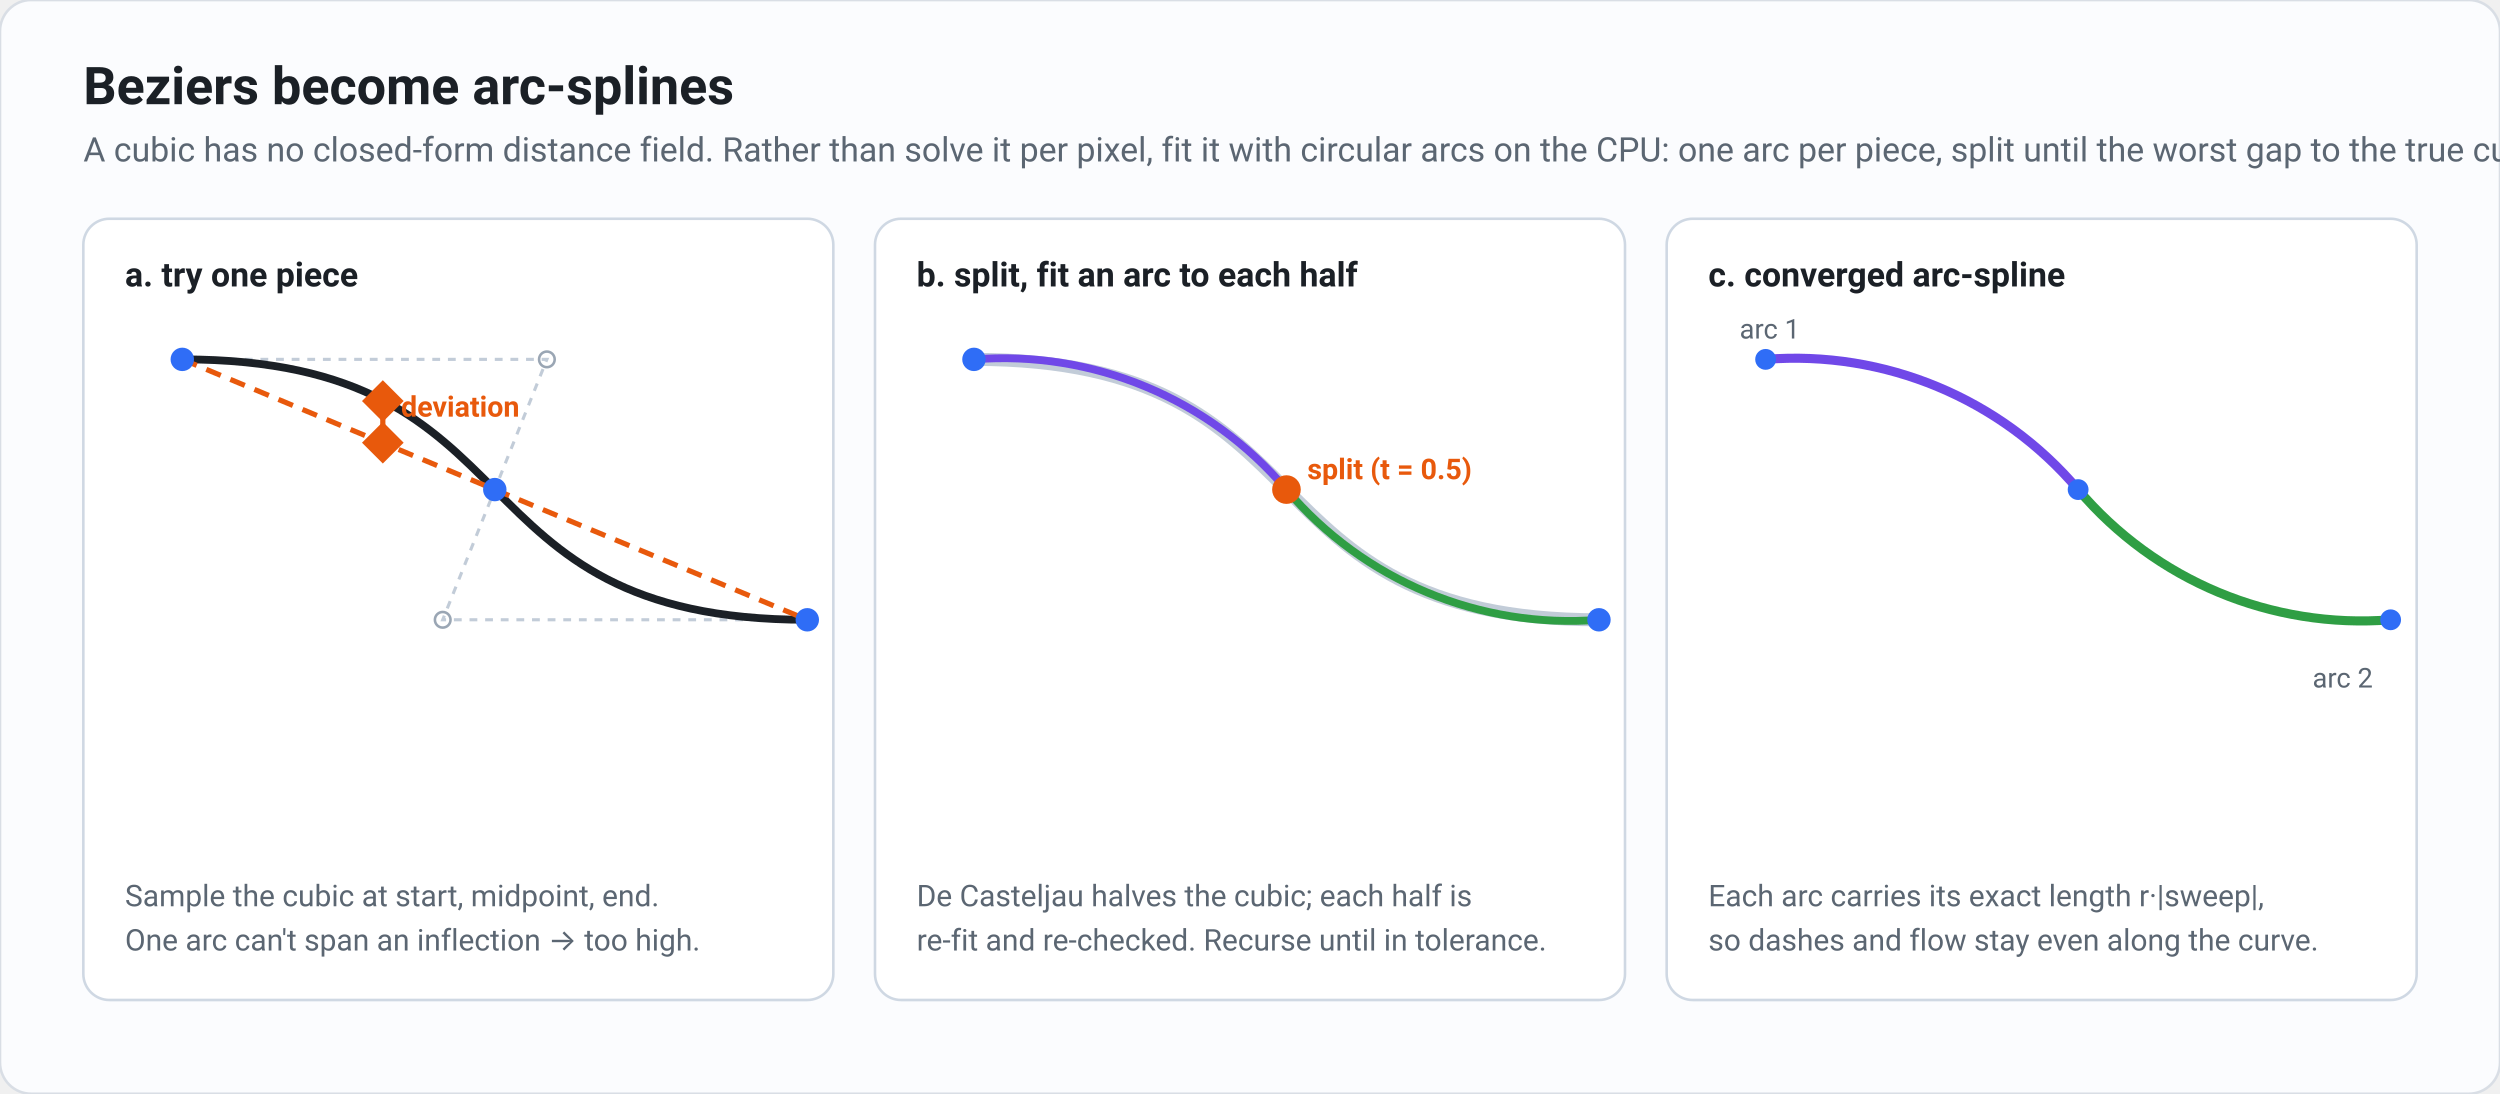
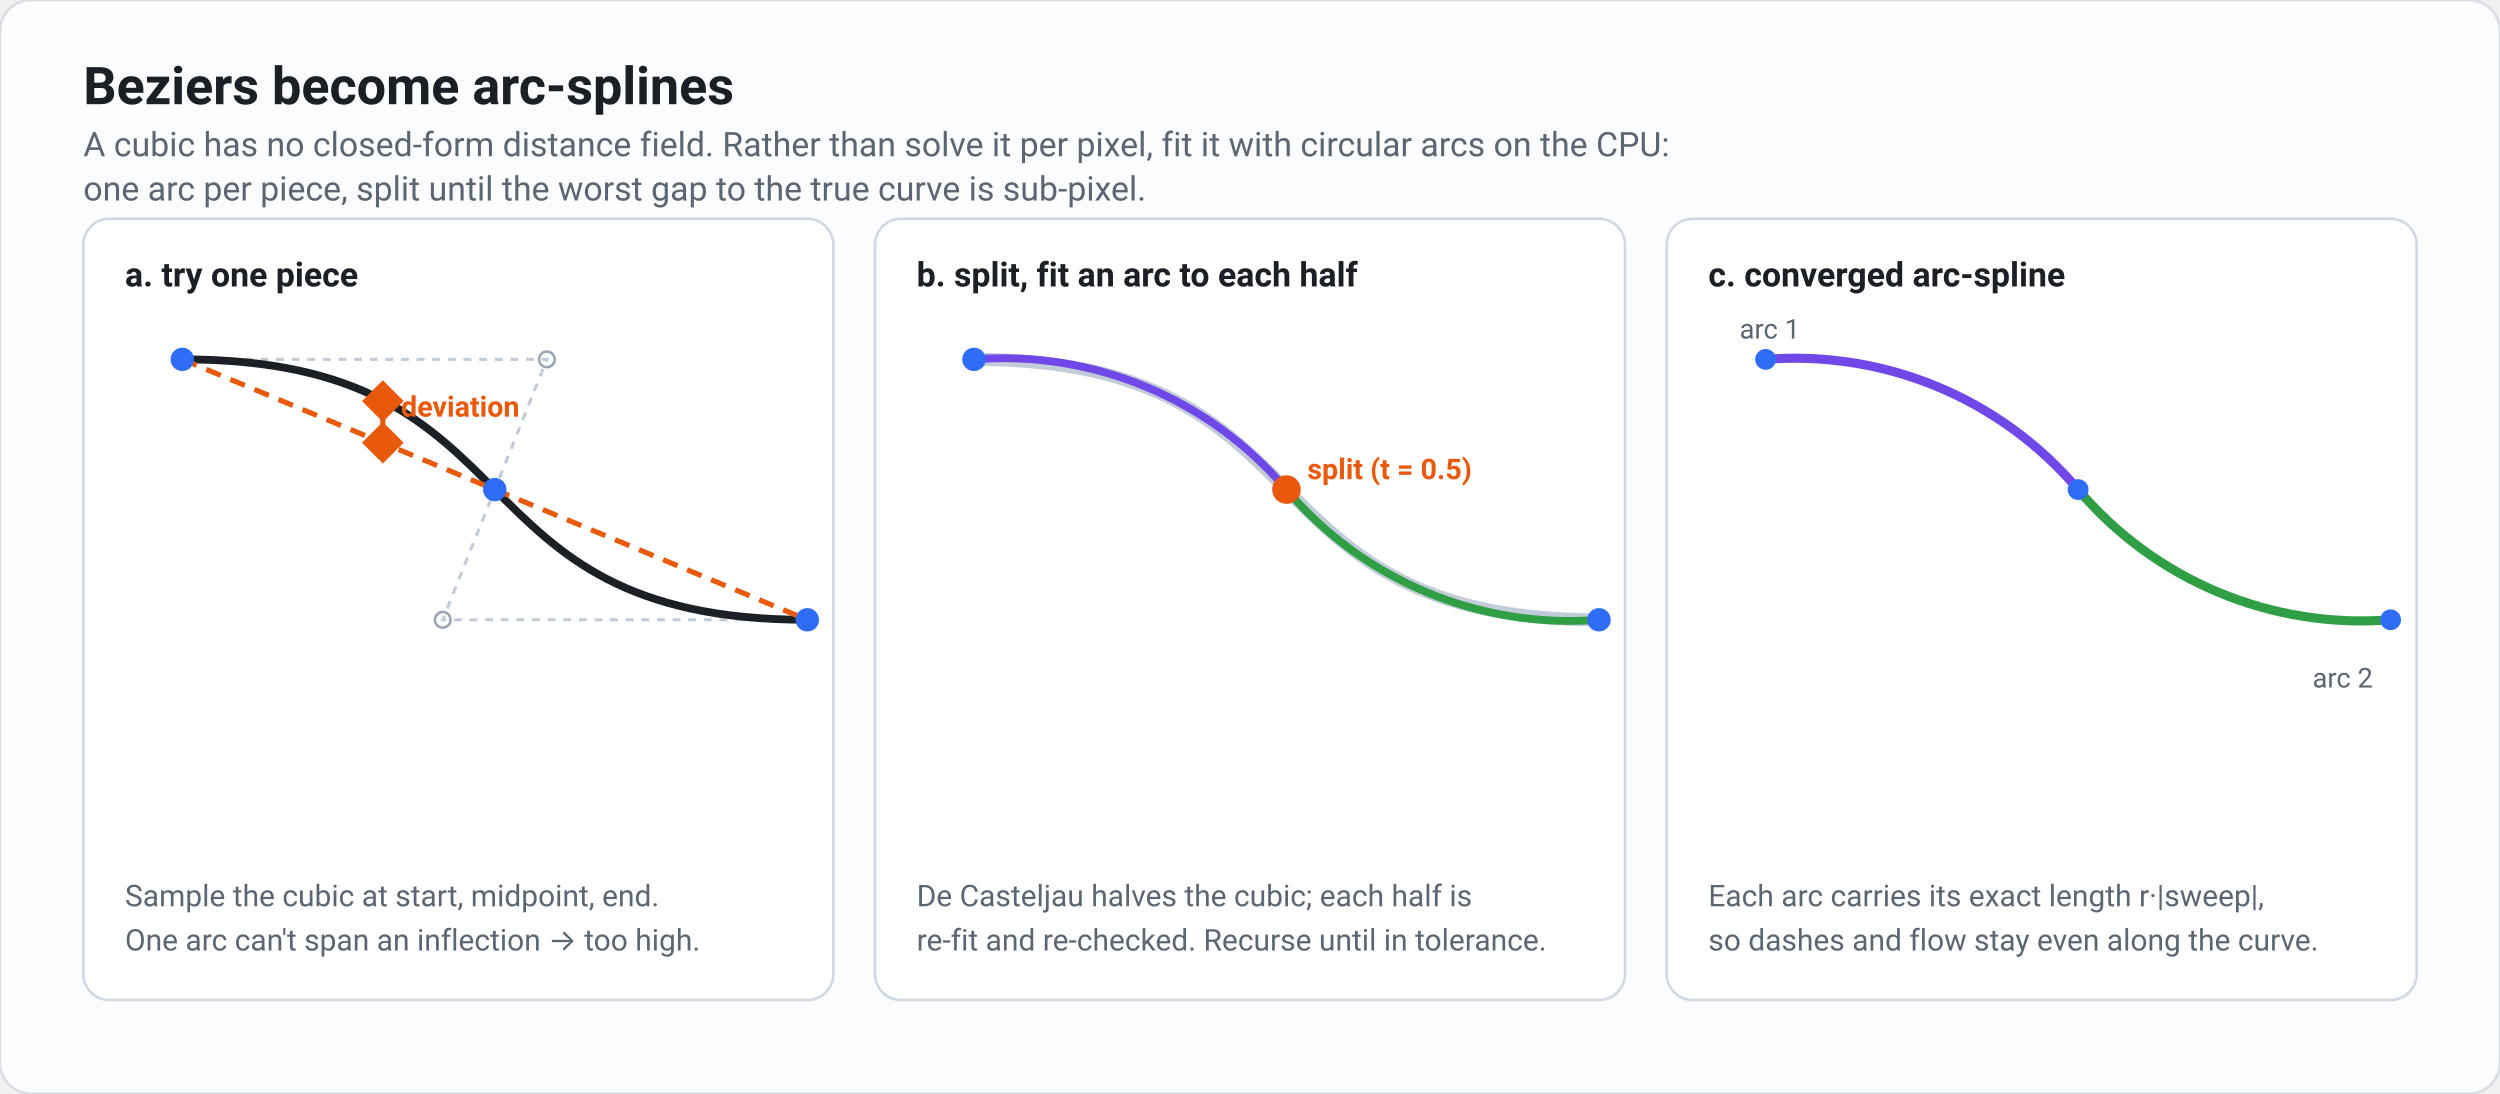
<svg xmlns="http://www.w3.org/2000/svg" viewBox="0 0 960 420" font-family="ui-sans-serif, -apple-system, Segoe UI, Roboto, sans-serif">
  <rect x="0" y="0" width="960" height="420" rx="12" fill="#fbfcfe" stroke="#d9dee5" />
  <text x="32" y="40" font-size="20" font-weight="700" fill="#1b2026">Beziers become arc-splines</text>
-   <text x="32" y="62" font-size="13" fill="#5b6672">A cubic has no closed-form distance field. Rather than solve it per pixel, fit it with circular arcs on the CPU: one arc per piece, split until the worst gap to the true curve is sub-pixel.</text>
+   <text x="32" y="60" font-size="13" fill="#5b6672">A cubic has no closed-form distance field. Rather than solve it per pixel, fit it with circular arcs on the CPU:</text>
+   <text x="32" y="77" font-size="13" fill="#5b6672">one arc per piece, split until the worst gap to the true curve is sub-pixel.</text>
  <defs>
    <marker id="devA" markerWidth="8" markerHeight="8" refX="4" refY="4" orient="auto">
      <path d="M4,0 L8,4 L4,8 L0,4 Z" fill="#e8590c" />
    </marker>
    <marker id="devB" markerWidth="8" markerHeight="8" refX="4" refY="4" orient="auto">
      <path d="M4,0 L8,4 L4,8 L0,4 Z" fill="#e8590c" />
    </marker>
  </defs>
  <rect x="32" y="84" width="288" height="300" rx="10" fill="#ffffff" stroke="#cfd8e3" />
  <text x="48" y="110" font-size="13" font-weight="700" fill="#1b2026">a. try one piece</text>
  <g transform="translate(40,68)">
    <polyline points="30,70 170,70 130,170 270,170" fill="none" stroke="#c2ccd8" stroke-width="1.2" stroke-dasharray="3 3" />
    <circle cx="170" cy="70" r="3" fill="none" stroke="#9aa6b4" />
    <circle cx="130" cy="170" r="3" fill="none" stroke="#9aa6b4" />
    <path d="M 30 70 C 170 70 130 170 270 170" fill="none" stroke="#1b2026" stroke-width="3" />
    <line x1="30" y1="70" x2="270" y2="170" stroke="#e8590c" stroke-width="2" stroke-dasharray="6 4" />
    <circle cx="30" cy="70" r="4.5" fill="#2f6df6" />
    <circle cx="150" cy="120" r="4.5" fill="#2f6df6" />
    <circle cx="270" cy="170" r="4.5" fill="#2f6df6" />
    <line x1="107" y1="102" x2="107" y2="86" stroke="#e8590c" stroke-width="2" marker-start="url(#devA)" marker-end="url(#devB)" />
    <text x="114" y="92" font-size="11" font-weight="600" fill="#e8590c">deviation</text>
  </g>
  <text x="48" y="348" font-size="11.5" fill="#5b6672">Sample the cubic at start, midpoint, end.</text>
  <text x="48" y="365" font-size="11.5" fill="#5b6672">One arc can't span an inflection → too high.</text>
  <rect x="336" y="84" width="288" height="300" rx="10" fill="#ffffff" stroke="#cfd8e3" />
  <text x="352" y="110" font-size="13" font-weight="700" fill="#1b2026">b. split, fit an arc to each half</text>
  <g transform="translate(344,68)">
    <path d="M 30 70 C 170 70 130 170 270 170" fill="none" stroke="#c2ccd8" stroke-width="5" />
    <path d="M 30 70 A 142.5 142.5 0 0 1 150 120" fill="none" stroke="#7048e8" stroke-width="3" />
    <path d="M 150 120 A 142.5 142.5 0 0 0 270 170" fill="none" stroke="#2f9e44" stroke-width="3" />
    <circle cx="30" cy="70" r="4.5" fill="#2f6df6" />
    <circle cx="270" cy="170" r="4.5" fill="#2f6df6" />
    <circle cx="150" cy="120" r="5.5" fill="#e8590c" />
    <text x="158" y="116" font-size="11" font-weight="600" fill="#e8590c">split (t = 0.5)</text>
  </g>
  <text x="352" y="348" font-size="11.5" fill="#5b6672">De Casteljau halves the cubic; each half is</text>
  <text x="352" y="365" font-size="11.5" fill="#5b6672">re-fit and re-checked. Recurse until in tolerance.</text>
  <rect x="640" y="84" width="288" height="300" rx="10" fill="#ffffff" stroke="#cfd8e3" />
  <text x="656" y="110" font-size="13" font-weight="700" fill="#1b2026">c. converged arc-spline</text>
  <g transform="translate(648,68)">
    <path d="M 30 70 A 142.5 142.5 0 0 1 150 120" fill="none" stroke="#7048e8" stroke-width="3.5" />
    <path d="M 150 120 A 142.5 142.5 0 0 0 270 170" fill="none" stroke="#2f9e44" stroke-width="3.5" />
    <circle cx="30" cy="70" r="4" fill="#2f6df6" />
    <circle cx="150" cy="120" r="4" fill="#2f6df6" />
    <circle cx="270" cy="170" r="4" fill="#2f6df6" />
    <text x="20" y="62" font-size="10.5" fill="#5b6672">arc 1</text>
    <text x="240" y="196" font-size="10.5" fill="#5b6672">arc 2</text>
  </g>
  <text x="656" y="348" font-size="11.5" fill="#5b6672">Each arc carries its exact length r·|sweep|,</text>
  <text x="656" y="365" font-size="11.5" fill="#5b6672">so dashes and flow stay even along the curve.</text>
</svg>
